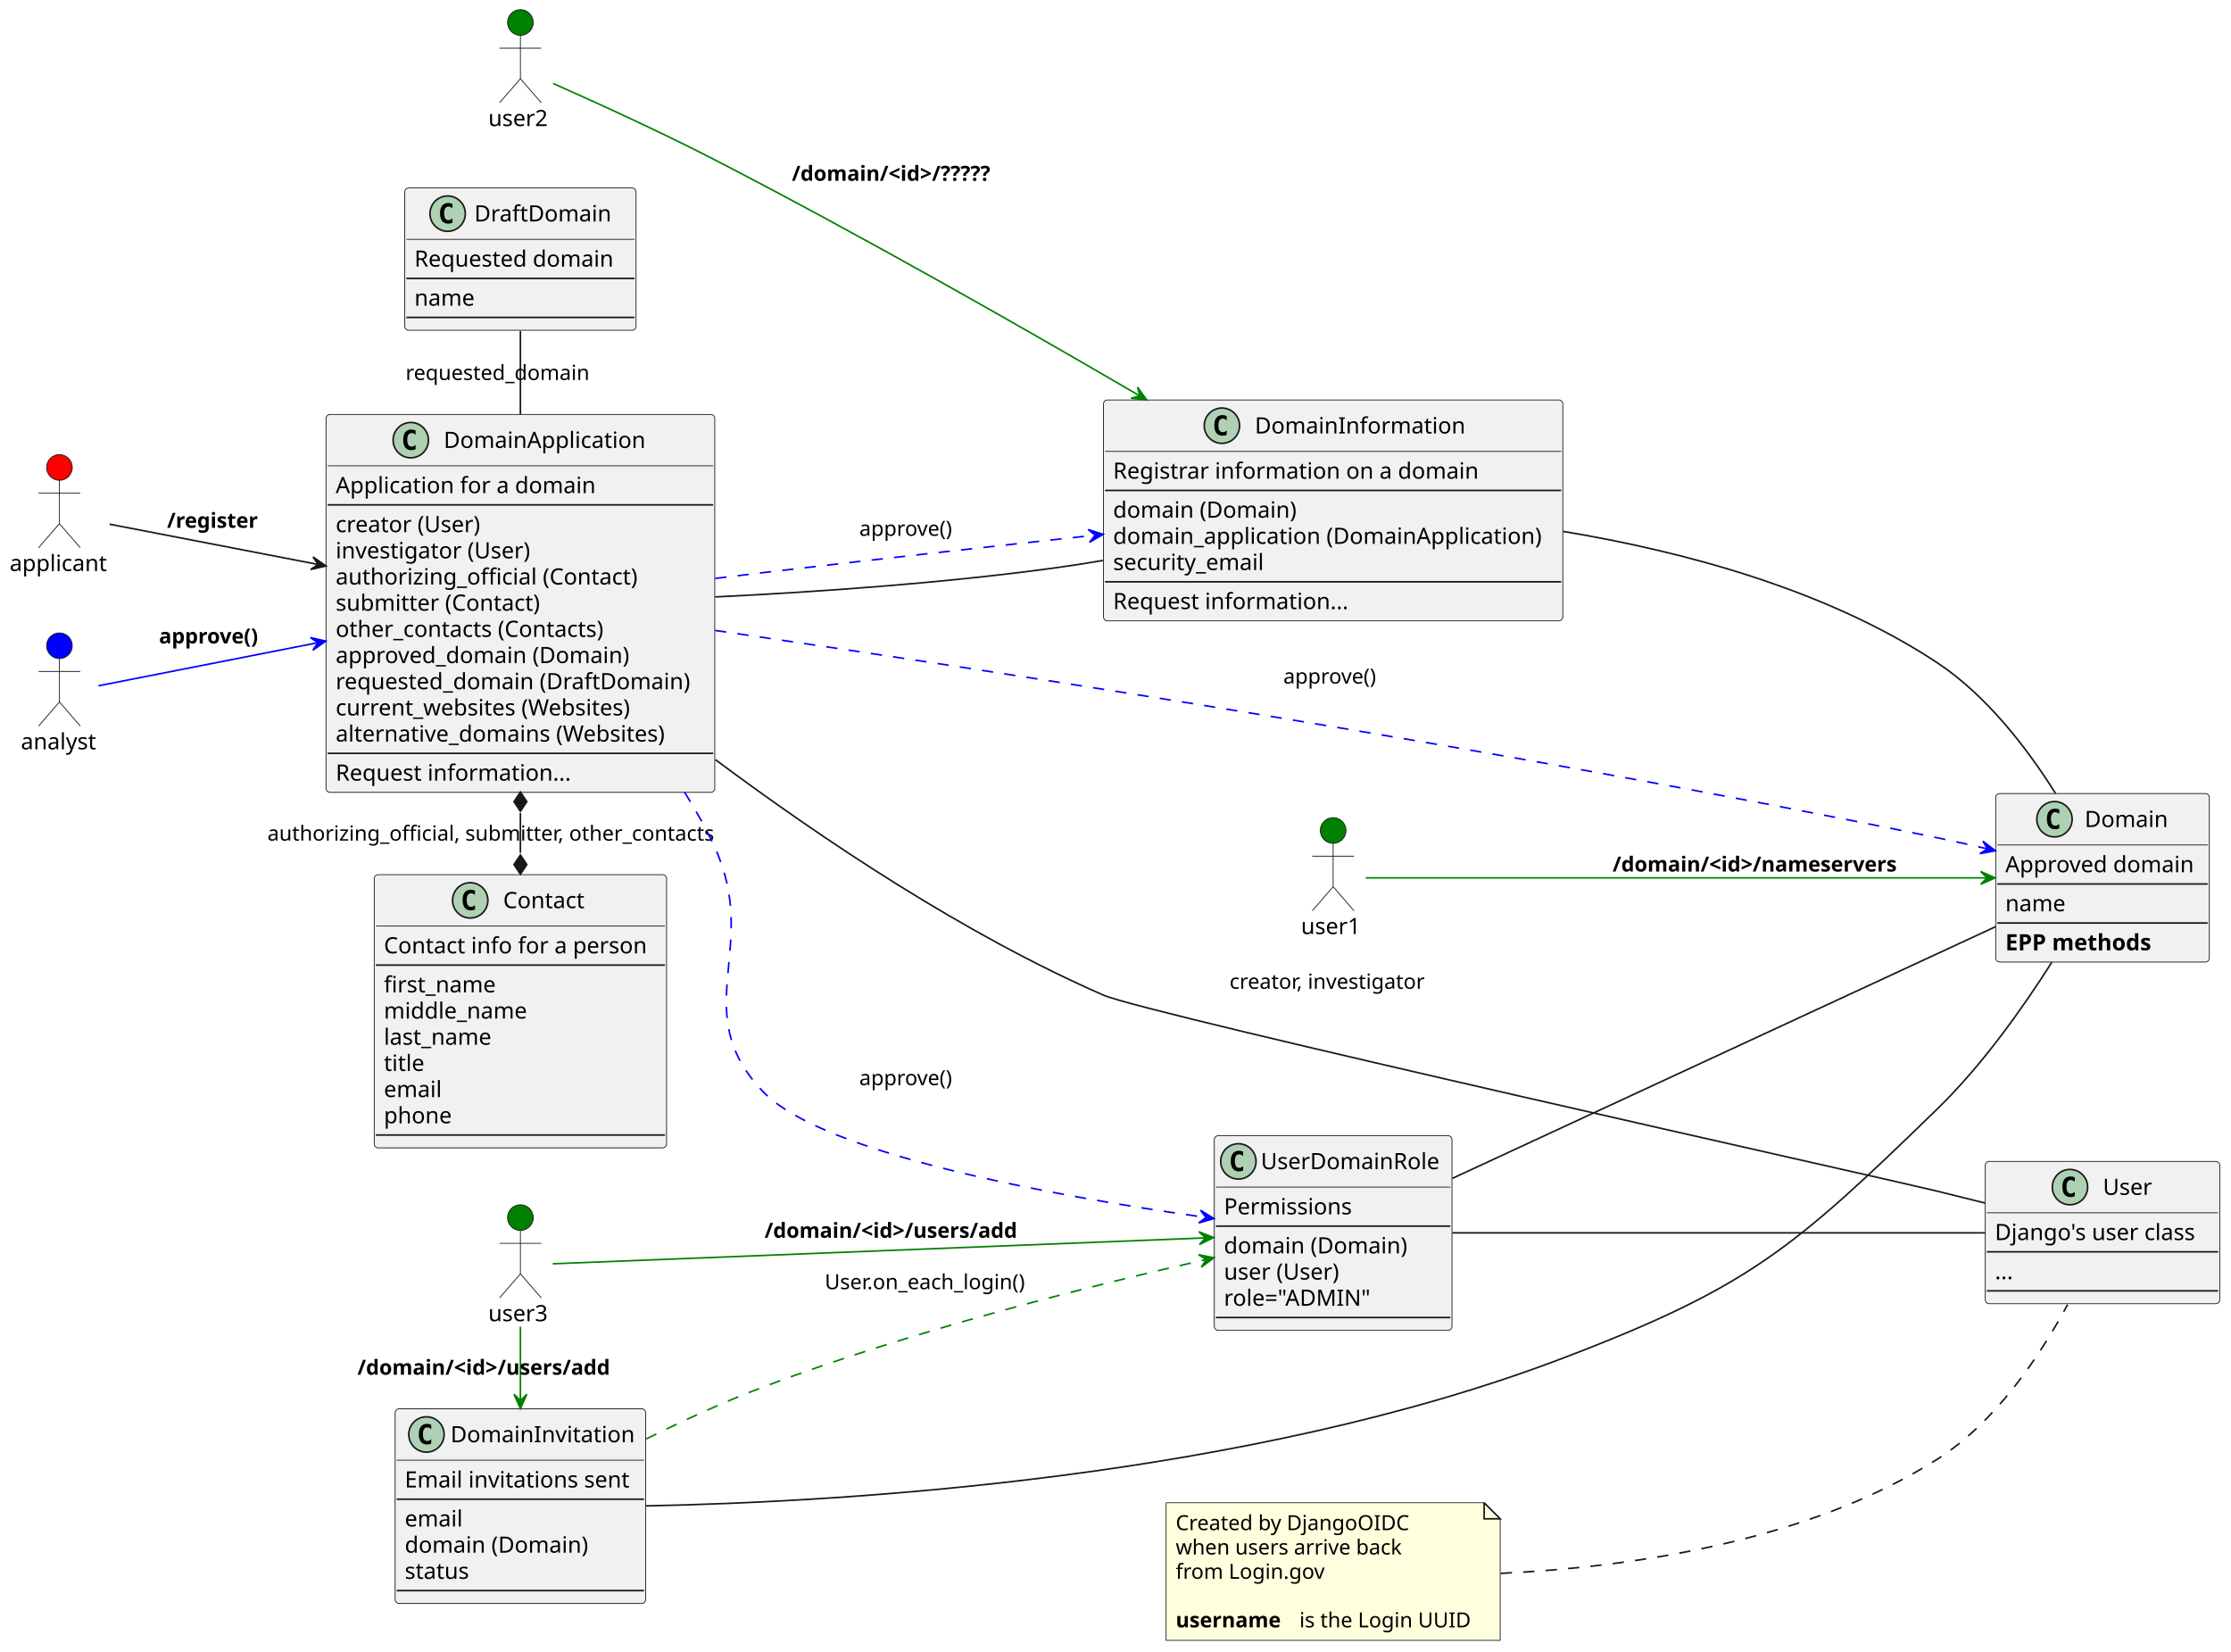
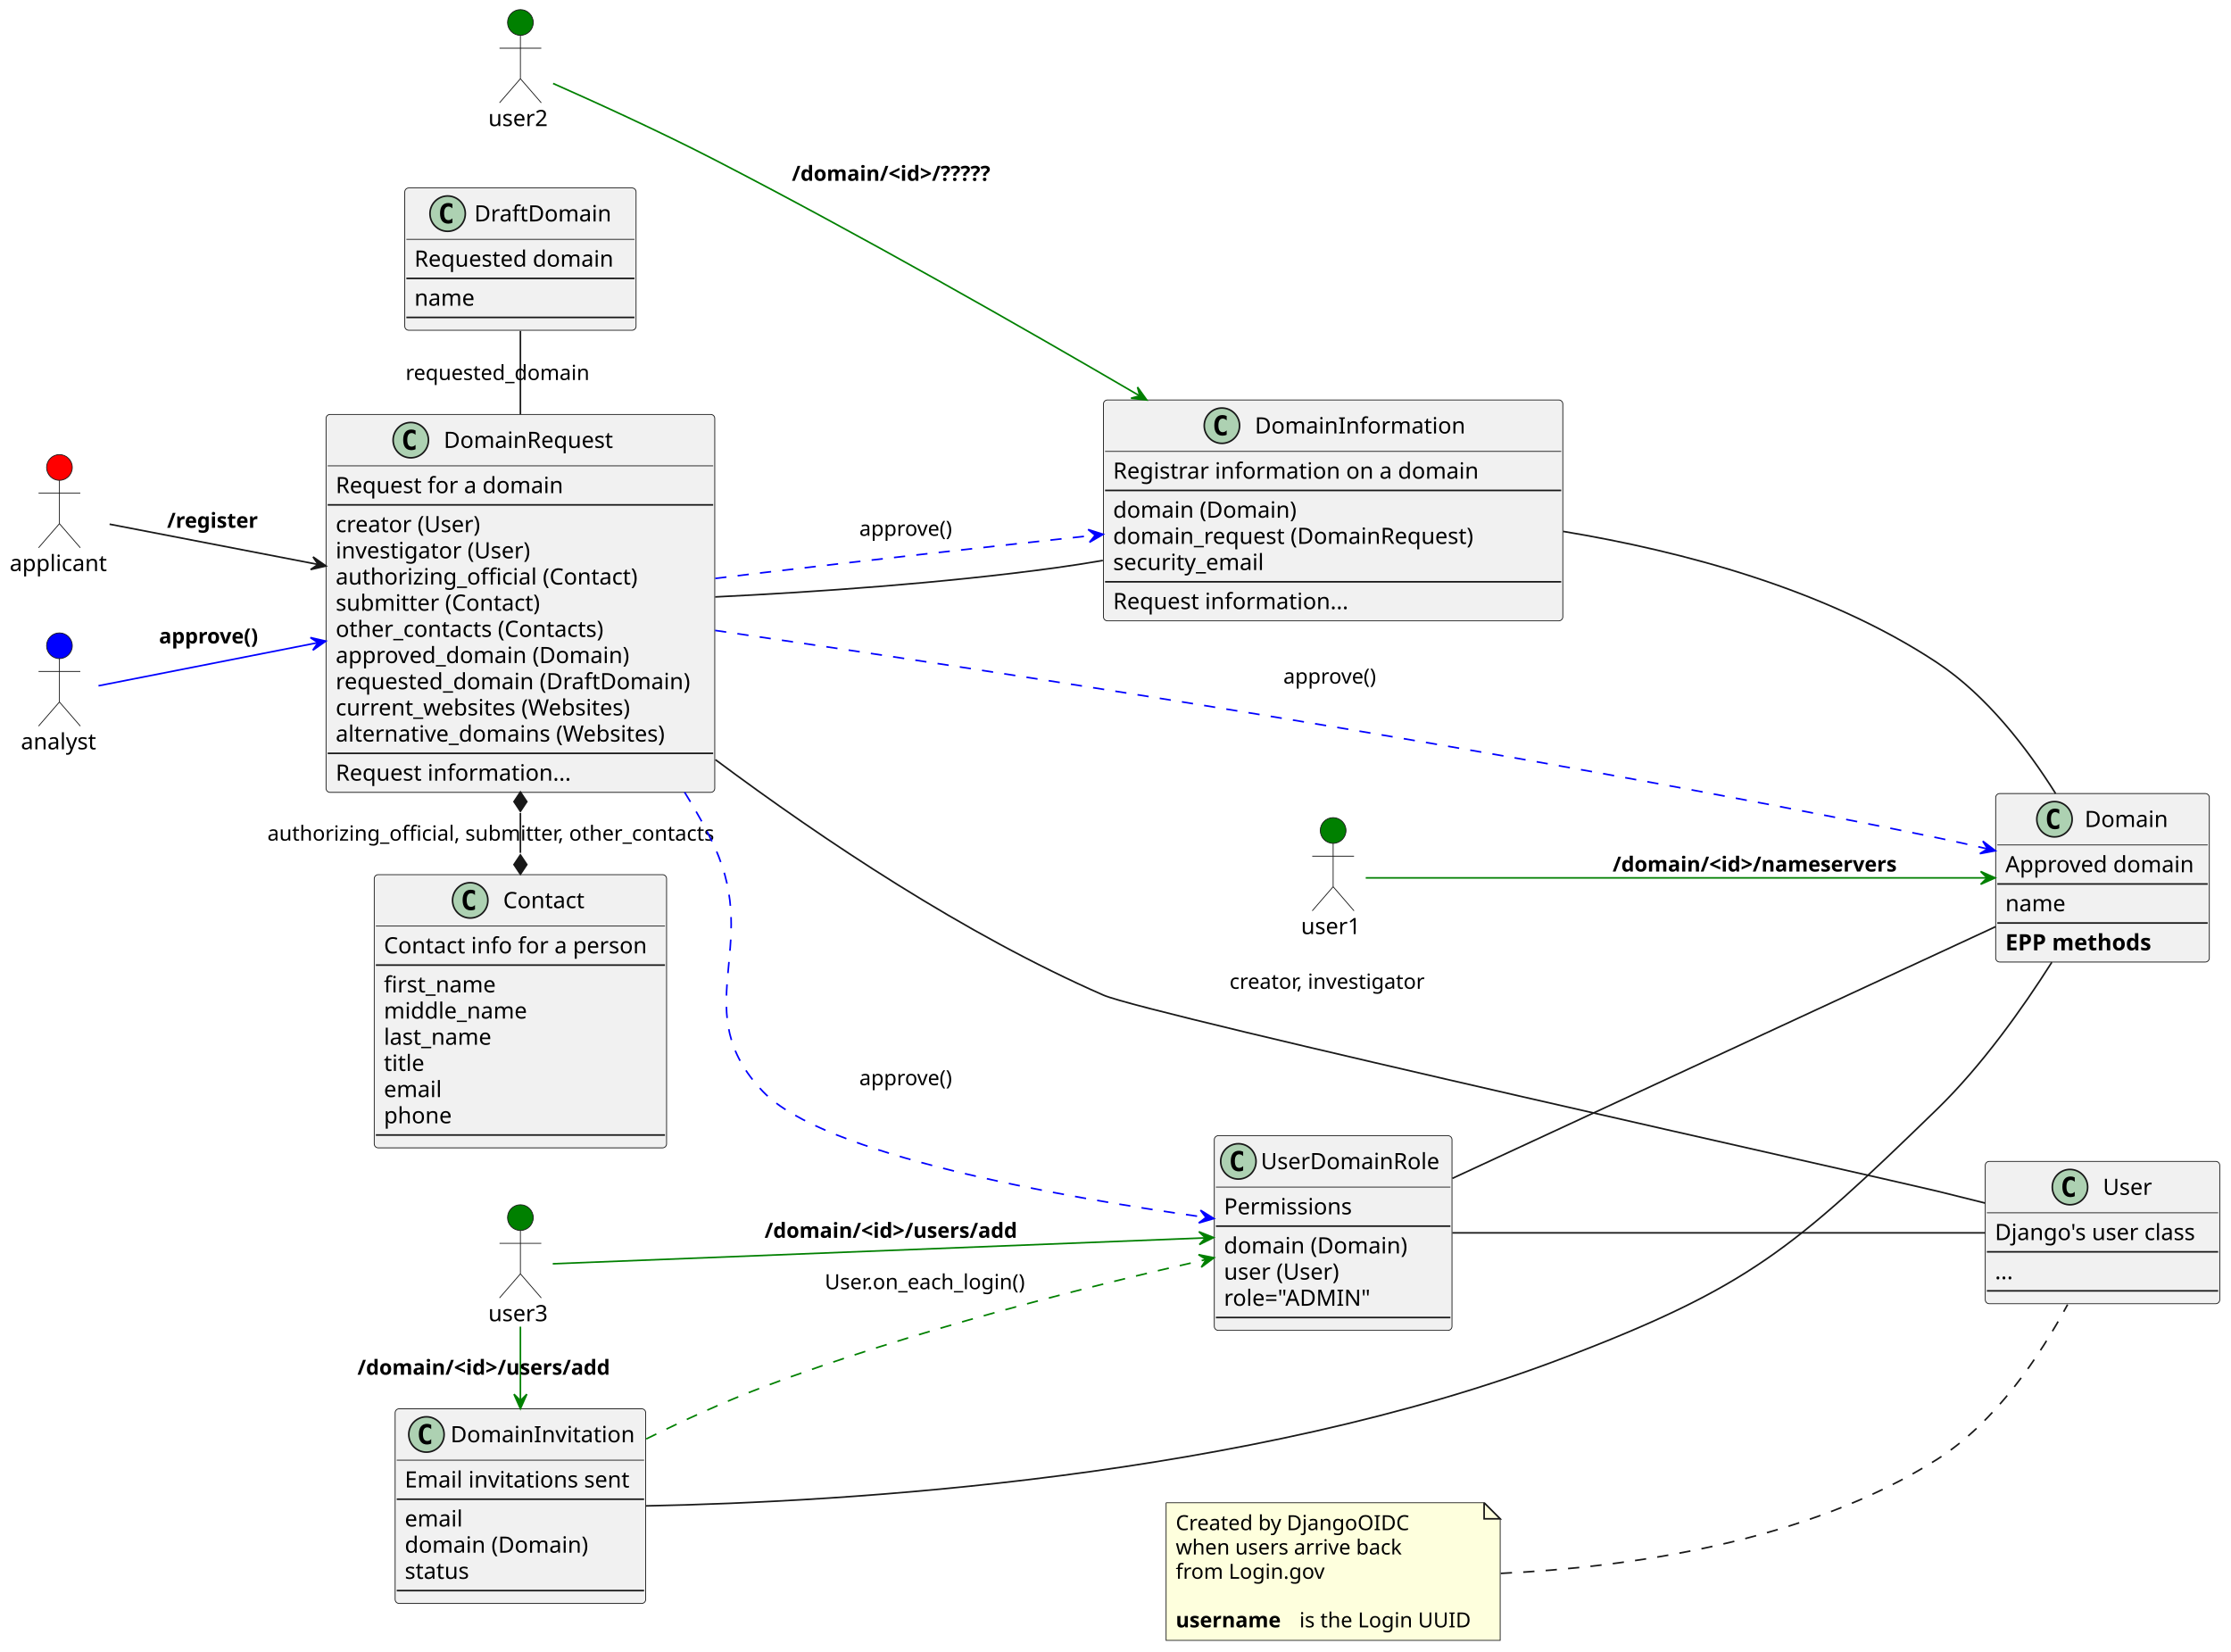
<svg xmlns="http://www.w3.org/2000/svg" contentStyleType="text/css" height="1028px" preserveAspectRatio="none" style="width:1389px;height:1028px;background:#FFFFFF;" version="1.1" viewBox="0 0 1389 1028" width="1389px" zoomAndPan="magnify">
  <defs />
  <g>
-     <g id="elem_DomainApplication">
-       <rect codeLine="38" fill="#F1F1F1" height="235.266" id="DomainApplication" rx="2.5" ry="2.5" style="stroke:#181818;stroke-width:0.5;" width="242" x="203" y="258" />
+     <g id="elem_DomainRequest">
+       <rect codeLine="38" fill="#F1F1F1" height="235.266" id="DomainRequest" rx="2.5" ry="2.5" style="stroke:#181818;stroke-width:0.5;" width="242" x="203" y="258" />
      <ellipse cx="255.75" cy="274" fill="#ADD1B2" rx="11" ry="11" style="stroke:#181818;stroke-width:1.0;" />
      <path d="M258.719,279.641 Q258.141,279.938 257.5,280.078 Q256.859,280.234 256.156,280.234 Q253.656,280.234 252.328,278.594 Q251.016,276.938 251.016,273.812 Q251.016,270.688 252.328,269.031 Q253.656,267.375 256.156,267.375 Q256.859,267.375 257.5,267.531 Q258.156,267.688 258.719,267.984 L258.719,270.703 Q258.094,270.125 257.5,269.859 Q256.906,269.578 256.281,269.578 Q254.938,269.578 254.25,270.656 Q253.562,271.719 253.562,273.812 Q253.562,275.906 254.25,276.984 Q254.938,278.047 256.281,278.047 Q256.906,278.047 257.5,277.781 Q258.094,277.5 258.719,276.922 L258.719,279.641 Z " fill="#000000" />
-       <text fill="#000000" font-family="sans-serif" font-size="14" lengthAdjust="spacing" textLength="128" x="276.25" y="278.847">DomainApplication</text>
+       <text fill="#000000" font-family="sans-serif" font-size="14" lengthAdjust="spacing" textLength="128" x="276.25" y="278.847">DomainRequest</text>
      <line style="stroke:#181818;stroke-width:0.5;" x1="204" x2="444" y1="290" y2="290" />
-       <text fill="#000000" font-family="sans-serif" font-size="14" lengthAdjust="spacing" textLength="164" x="209" y="306.995">Application for a domain</text>
+       <text fill="#000000" font-family="sans-serif" font-size="14" lengthAdjust="spacing" textLength="164" x="209" y="306.995">Request for a domain</text>
      <line style="stroke:#181818;stroke-width:1.0;" x1="204" x2="444" y1="314.297" y2="314.297" />
      <text fill="#000000" font-family="sans-serif" font-size="14" lengthAdjust="spacing" textLength="95" x="209" y="331.292">creator (User)</text>
      <text fill="#000000" font-family="sans-serif" font-size="14" lengthAdjust="spacing" textLength="126" x="209" y="347.589">investigator (User)</text>
      <text fill="#000000" font-family="sans-serif" font-size="14" lengthAdjust="spacing" textLength="194" x="209" y="363.886">authorizing_official (Contact)</text>
      <text fill="#000000" font-family="sans-serif" font-size="14" lengthAdjust="spacing" textLength="134" x="209" y="380.183">submitter (Contact)</text>
      <text fill="#000000" font-family="sans-serif" font-size="14" lengthAdjust="spacing" textLength="180" x="209" y="396.479">other_contacts (Contacts)</text>
      <text fill="#000000" font-family="sans-serif" font-size="14" lengthAdjust="spacing" textLength="190" x="209" y="412.776">approved_domain (Domain)</text>
      <text fill="#000000" font-family="sans-serif" font-size="14" lengthAdjust="spacing" textLength="230" x="209" y="429.073">requested_domain (DraftDomain)</text>
      <text fill="#000000" font-family="sans-serif" font-size="14" lengthAdjust="spacing" textLength="197" x="209" y="445.37">current_websites (Websites)</text>
      <text fill="#000000" font-family="sans-serif" font-size="14" lengthAdjust="spacing" textLength="215" x="209" y="461.667">alternative_domains (Websites)</text>
      <line style="stroke:#181818;stroke-width:1.0;" x1="204" x2="444" y1="468.969" y2="468.969" />
      <text fill="#000000" font-family="sans-serif" font-size="14" lengthAdjust="spacing" textLength="152" x="209" y="485.964">Request information...</text>
    </g>
    <g id="elem_User">
      <rect codeLine="54" fill="#F1F1F1" height="88.594" id="User" rx="2.5" ry="2.5" style="stroke:#181818;stroke-width:0.5;" width="146" x="1236" y="723" />
      <ellipse cx="1288.75" cy="739" fill="#ADD1B2" rx="11" ry="11" style="stroke:#181818;stroke-width:1.0;" />
      <path d="M1291.719,744.641 Q1291.141,744.938 1290.5,745.078 Q1289.859,745.234 1289.156,745.234 Q1286.656,745.234 1285.328,743.594 Q1284.016,741.938 1284.016,738.812 Q1284.016,735.688 1285.328,734.031 Q1286.656,732.375 1289.156,732.375 Q1289.859,732.375 1290.5,732.531 Q1291.156,732.688 1291.719,732.984 L1291.719,735.703 Q1291.094,735.125 1290.5,734.859 Q1289.906,734.578 1289.281,734.578 Q1287.938,734.578 1287.25,735.656 Q1286.562,736.719 1286.562,738.812 Q1286.562,740.906 1287.25,741.984 Q1287.938,743.047 1289.281,743.047 Q1289.906,743.047 1290.5,742.781 Q1291.094,742.5 1291.719,741.922 L1291.719,744.641 Z " fill="#000000" />
      <text fill="#000000" font-family="sans-serif" font-size="14" lengthAdjust="spacing" textLength="32" x="1309.25" y="743.847">User</text>
      <line style="stroke:#181818;stroke-width:0.5;" x1="1237" x2="1381" y1="755" y2="755" />
      <text fill="#000000" font-family="sans-serif" font-size="14" lengthAdjust="spacing" textLength="134" x="1242" y="771.995">Django's user class</text>
      <line style="stroke:#181818;stroke-width:1.0;" x1="1237" x2="1381" y1="779.297" y2="779.297" />
      <text fill="#000000" font-family="sans-serif" font-size="14" lengthAdjust="spacing" textLength="12" x="1242" y="796.292">...</text>
      <line style="stroke:#181818;stroke-width:1.0;" x1="1237" x2="1381" y1="803.594" y2="803.594" />
    </g>
    <g id="elem_GMN4">
      <path d="M726,935.5 L726,1021.164 L934,1021.164 L934,945.5 L924,935.5 L726,935.5 " fill="#FEFFDD" style="stroke:#181818;stroke-width:0.5;" />
      <path d="M924,935.5 L924,945.5 L934,945.5 L924,935.5 " fill="#FEFFDD" style="stroke:#181818;stroke-width:1.0;" />
      <text fill="#000000" font-family="sans-serif" font-size="13" lengthAdjust="spacing" textLength="151" x="732" y="952.567">Created by DjangoOIDC</text>
      <text fill="#000000" font-family="sans-serif" font-size="13" lengthAdjust="spacing" textLength="146" x="732" y="967.7">when users arrive back</text>
      <text fill="#000000" font-family="sans-serif" font-size="13" lengthAdjust="spacing" textLength="95" x="732" y="982.832">from Login.gov</text>
      <text fill="#000000" font-family="sans-serif" font-size="13" lengthAdjust="spacing" textLength="4" x="732" y="997.965"> </text>
      <text fill="#000000" font-family="sans-serif" font-size="13" font-weight="bold" lengthAdjust="spacing" textLength="73" x="732" y="1013.098">username</text>
      <text fill="#000000" font-family="sans-serif" font-size="13" lengthAdjust="spacing" textLength="110" x="809" y="1013.098">is the Login UUID</text>
    </g>
    <g id="elem_Contact">
      <rect codeLine="70" fill="#F1F1F1" height="170.078" id="Contact" rx="2.5" ry="2.5" style="stroke:#181818;stroke-width:0.5;" width="182" x="233" y="544.5" />
      <ellipse cx="292.75" cy="560.5" fill="#ADD1B2" rx="11" ry="11" style="stroke:#181818;stroke-width:1.0;" />
      <path d="M295.719,566.141 Q295.141,566.438 294.5,566.578 Q293.859,566.734 293.156,566.734 Q290.656,566.734 289.328,565.094 Q288.016,563.438 288.016,560.312 Q288.016,557.188 289.328,555.531 Q290.656,553.875 293.156,553.875 Q293.859,553.875 294.5,554.031 Q295.156,554.188 295.719,554.484 L295.719,557.203 Q295.094,556.625 294.5,556.359 Q293.906,556.078 293.281,556.078 Q291.938,556.078 291.25,557.156 Q290.562,558.219 290.562,560.312 Q290.562,562.406 291.25,563.484 Q291.938,564.547 293.281,564.547 Q293.906,564.547 294.5,564.281 Q295.094,564 295.719,563.422 L295.719,566.141 Z " fill="#000000" />
      <text fill="#000000" font-family="sans-serif" font-size="14" lengthAdjust="spacing" textLength="54" x="313.25" y="565.347">Contact</text>
      <line style="stroke:#181818;stroke-width:0.5;" x1="234" x2="414" y1="576.5" y2="576.5" />
      <text fill="#000000" font-family="sans-serif" font-size="14" lengthAdjust="spacing" textLength="170" x="239" y="593.495">Contact info for a person</text>
      <line style="stroke:#181818;stroke-width:1.0;" x1="234" x2="414" y1="600.797" y2="600.797" />
      <text fill="#000000" font-family="sans-serif" font-size="14" lengthAdjust="spacing" textLength="71" x="239" y="617.792">first_name</text>
      <text fill="#000000" font-family="sans-serif" font-size="14" lengthAdjust="spacing" textLength="92" x="239" y="634.089">middle_name</text>
      <text fill="#000000" font-family="sans-serif" font-size="14" lengthAdjust="spacing" textLength="70" x="239" y="650.386">last_name</text>
      <text fill="#000000" font-family="sans-serif" font-size="14" lengthAdjust="spacing" textLength="25" x="239" y="666.683">title</text>
      <text fill="#000000" font-family="sans-serif" font-size="14" lengthAdjust="spacing" textLength="36" x="239" y="682.98">email</text>
      <text fill="#000000" font-family="sans-serif" font-size="14" lengthAdjust="spacing" textLength="45" x="239" y="699.276">phone</text>
      <line style="stroke:#181818;stroke-width:1.0;" x1="234" x2="414" y1="706.578" y2="706.578" />
    </g>
    <g id="elem_DraftDomain">
      <rect codeLine="84" fill="#F1F1F1" height="88.594" id="DraftDomain" rx="2.5" ry="2.5" style="stroke:#181818;stroke-width:0.5;" width="144" x="252" y="117" />
      <ellipse cx="278.7" cy="133" fill="#ADD1B2" rx="11" ry="11" style="stroke:#181818;stroke-width:1.0;" />
      <path d="M281.669,138.641 Q281.091,138.938 280.45,139.078 Q279.809,139.234 279.106,139.234 Q276.606,139.234 275.278,137.594 Q273.966,135.938 273.966,132.812 Q273.966,129.688 275.278,128.031 Q276.606,126.375 279.106,126.375 Q279.809,126.375 280.45,126.531 Q281.106,126.688 281.669,126.984 L281.669,129.703 Q281.044,129.125 280.45,128.859 Q279.856,128.578 279.231,128.578 Q277.887,128.578 277.2,129.656 Q276.512,130.719 276.512,132.812 Q276.512,134.906 277.2,135.984 Q277.887,137.047 279.231,137.047 Q279.856,137.047 280.45,136.781 Q281.044,136.5 281.669,135.922 L281.669,138.641 Z " fill="#000000" />
      <text fill="#000000" font-family="sans-serif" font-size="14" lengthAdjust="spacing" textLength="86" x="295.3" y="137.847">DraftDomain</text>
      <line style="stroke:#181818;stroke-width:0.5;" x1="253" x2="395" y1="149" y2="149" />
      <text fill="#000000" font-family="sans-serif" font-size="14" lengthAdjust="spacing" textLength="132" x="258" y="165.995">Requested domain</text>
      <line style="stroke:#181818;stroke-width:1.0;" x1="253" x2="395" y1="173.297" y2="173.297" />
      <text fill="#000000" font-family="sans-serif" font-size="14" lengthAdjust="spacing" textLength="39" x="258" y="190.292">name</text>
      <line style="stroke:#181818;stroke-width:1.0;" x1="253" x2="395" y1="197.594" y2="197.594" />
    </g>
    <g id="elem_Domain">
      <rect codeLine="93" fill="#F1F1F1" height="104.891" id="Domain" rx="2.5" ry="2.5" style="stroke:#181818;stroke-width:0.5;" width="133" x="1242.5" y="494" />
      <ellipse cx="1279.1" cy="510" fill="#ADD1B2" rx="11" ry="11" style="stroke:#181818;stroke-width:1.0;" />
      <path d="M1282.069,515.641 Q1281.491,515.938 1280.85,516.078 Q1280.209,516.234 1279.506,516.234 Q1277.006,516.234 1275.678,514.594 Q1274.366,512.938 1274.366,509.812 Q1274.366,506.688 1275.678,505.031 Q1277.006,503.375 1279.506,503.375 Q1280.209,503.375 1280.85,503.531 Q1281.506,503.688 1282.069,503.984 L1282.069,506.703 Q1281.444,506.125 1280.85,505.859 Q1280.256,505.578 1279.631,505.578 Q1278.287,505.578 1277.6,506.656 Q1276.912,507.719 1276.912,509.812 Q1276.912,511.906 1277.6,512.984 Q1278.287,514.047 1279.631,514.047 Q1280.256,514.047 1280.85,513.781 Q1281.444,513.5 1282.069,512.922 L1282.069,515.641 Z " fill="#000000" />
      <text fill="#000000" font-family="sans-serif" font-size="14" lengthAdjust="spacing" textLength="53" x="1297.9" y="514.847">Domain</text>
      <line style="stroke:#181818;stroke-width:0.5;" x1="1243.5" x2="1374.5" y1="526" y2="526" />
      <text fill="#000000" font-family="sans-serif" font-size="14" lengthAdjust="spacing" textLength="121" x="1248.5" y="542.995">Approved domain</text>
      <line style="stroke:#181818;stroke-width:1.0;" x1="1243.5" x2="1374.5" y1="550.297" y2="550.297" />
      <text fill="#000000" font-family="sans-serif" font-size="14" lengthAdjust="spacing" textLength="39" x="1248.5" y="567.292">name</text>
      <line style="stroke:#181818;stroke-width:1.0;" x1="1243.5" x2="1374.5" y1="574.594" y2="574.594" />
      <text fill="#000000" font-family="sans-serif" font-size="14" font-weight="bold" lengthAdjust="spacing" textLength="103" x="1248.5" y="591.589">EPP methods</text>
    </g>
    <g id="elem_DomainInformation">
      <rect codeLine="103" fill="#F1F1F1" height="137.484" id="DomainInformation" rx="2.5" ry="2.5" style="stroke:#181818;stroke-width:0.5;" width="286" x="687" y="249" />
      <ellipse cx="760.75" cy="265" fill="#ADD1B2" rx="11" ry="11" style="stroke:#181818;stroke-width:1.0;" />
      <path d="M763.719,270.641 Q763.141,270.938 762.5,271.078 Q761.859,271.234 761.156,271.234 Q758.656,271.234 757.328,269.594 Q756.016,267.938 756.016,264.812 Q756.016,261.688 757.328,260.031 Q758.656,258.375 761.156,258.375 Q761.859,258.375 762.5,258.531 Q763.156,258.688 763.719,258.984 L763.719,261.703 Q763.094,261.125 762.5,260.859 Q761.906,260.578 761.281,260.578 Q759.938,260.578 759.25,261.656 Q758.562,262.719 758.562,264.812 Q758.562,266.906 759.25,267.984 Q759.938,269.047 761.281,269.047 Q761.906,269.047 762.5,268.781 Q763.094,268.5 763.719,267.922 L763.719,270.641 Z " fill="#000000" />
      <text fill="#000000" font-family="sans-serif" font-size="14" lengthAdjust="spacing" textLength="130" x="781.25" y="269.847">DomainInformation</text>
      <line style="stroke:#181818;stroke-width:0.5;" x1="688" x2="972" y1="281" y2="281" />
      <text fill="#000000" font-family="sans-serif" font-size="14" lengthAdjust="spacing" textLength="232" x="693" y="297.995">Registrar information on a domain</text>
      <line style="stroke:#181818;stroke-width:1.0;" x1="688" x2="972" y1="305.297" y2="305.297" />
      <text fill="#000000" font-family="sans-serif" font-size="14" lengthAdjust="spacing" textLength="118" x="693" y="322.292">domain (Domain)</text>
-       <text fill="#000000" font-family="sans-serif" font-size="14" lengthAdjust="spacing" textLength="274" x="693" y="338.589">domain_application (DomainApplication)</text>
+       <text fill="#000000" font-family="sans-serif" font-size="14" lengthAdjust="spacing" textLength="274" x="693" y="338.589">domain_request (DomainRequest)</text>
      <text fill="#000000" font-family="sans-serif" font-size="14" lengthAdjust="spacing" textLength="97" x="693" y="354.886">security_email</text>
      <line style="stroke:#181818;stroke-width:1.0;" x1="688" x2="972" y1="362.188" y2="362.188" />
      <text fill="#000000" font-family="sans-serif" font-size="14" lengthAdjust="spacing" textLength="152" x="693" y="379.183">Request information...</text>
    </g>
    <g id="elem_UserDomainRole">
      <rect codeLine="117" fill="#F1F1F1" height="121.188" id="UserDomainRole" rx="2.5" ry="2.5" style="stroke:#181818;stroke-width:0.5;" width="148" x="756" y="707" />
      <ellipse cx="771" cy="723" fill="#ADD1B2" rx="11" ry="11" style="stroke:#181818;stroke-width:1.0;" />
      <path d="M773.969,728.641 Q773.391,728.938 772.75,729.078 Q772.109,729.234 771.406,729.234 Q768.906,729.234 767.578,727.594 Q766.266,725.938 766.266,722.812 Q766.266,719.688 767.578,718.031 Q768.906,716.375 771.406,716.375 Q772.109,716.375 772.75,716.531 Q773.406,716.688 773.969,716.984 L773.969,719.703 Q773.344,719.125 772.75,718.859 Q772.156,718.578 771.531,718.578 Q770.188,718.578 769.5,719.656 Q768.812,720.719 768.812,722.812 Q768.812,724.906 769.5,725.984 Q770.188,727.047 771.531,727.047 Q772.156,727.047 772.75,726.781 Q773.344,726.5 773.969,725.922 L773.969,728.641 Z " fill="#000000" />
      <text fill="#000000" font-family="sans-serif" font-size="14" lengthAdjust="spacing" textLength="116" x="785" y="727.847">UserDomainRole</text>
      <line style="stroke:#181818;stroke-width:0.5;" x1="757" x2="903" y1="739" y2="739" />
      <text fill="#000000" font-family="sans-serif" font-size="14" lengthAdjust="spacing" textLength="84" x="762" y="755.995">Permissions</text>
      <line style="stroke:#181818;stroke-width:1.0;" x1="757" x2="903" y1="763.297" y2="763.297" />
      <text fill="#000000" font-family="sans-serif" font-size="14" lengthAdjust="spacing" textLength="118" x="762" y="780.292">domain (Domain)</text>
      <text fill="#000000" font-family="sans-serif" font-size="14" lengthAdjust="spacing" textLength="77" x="762" y="796.589">user (User)</text>
      <text fill="#000000" font-family="sans-serif" font-size="14" lengthAdjust="spacing" textLength="93" x="762" y="812.886">role="ADMIN"</text>
      <line style="stroke:#181818;stroke-width:1.0;" x1="757" x2="903" y1="820.188" y2="820.188" />
    </g>
    <g id="elem_DomainInvitation">
      <rect codeLine="129" fill="#F1F1F1" height="121.188" id="DomainInvitation" rx="2.5" ry="2.5" style="stroke:#181818;stroke-width:0.5;" width="156" x="246" y="877" />
      <ellipse cx="265.5" cy="893" fill="#ADD1B2" rx="11" ry="11" style="stroke:#181818;stroke-width:1.0;" />
      <path d="M268.469,898.641 Q267.891,898.938 267.25,899.078 Q266.609,899.234 265.906,899.234 Q263.406,899.234 262.078,897.594 Q260.766,895.938 260.766,892.812 Q260.766,889.688 262.078,888.031 Q263.406,886.375 265.906,886.375 Q266.609,886.375 267.25,886.531 Q267.906,886.688 268.469,886.984 L268.469,889.703 Q267.844,889.125 267.25,888.859 Q266.656,888.578 266.031,888.578 Q264.688,888.578 264,889.656 Q263.312,890.719 263.312,892.812 Q263.312,894.906 264,895.984 Q264.688,897.047 266.031,897.047 Q266.656,897.047 267.25,896.781 Q267.844,896.5 268.469,895.922 L268.469,898.641 Z " fill="#000000" />
      <text fill="#000000" font-family="sans-serif" font-size="14" lengthAdjust="spacing" textLength="114" x="280.5" y="897.847">DomainInvitation</text>
      <line style="stroke:#181818;stroke-width:0.5;" x1="247" x2="401" y1="909" y2="909" />
      <text fill="#000000" font-family="sans-serif" font-size="14" lengthAdjust="spacing" textLength="144" x="252" y="925.995">Email invitations sent</text>
      <line style="stroke:#181818;stroke-width:1.0;" x1="247" x2="401" y1="933.297" y2="933.297" />
      <text fill="#000000" font-family="sans-serif" font-size="14" lengthAdjust="spacing" textLength="36" x="252" y="950.292">email</text>
      <text fill="#000000" font-family="sans-serif" font-size="14" lengthAdjust="spacing" textLength="118" x="252" y="966.589">domain (Domain)</text>
      <text fill="#000000" font-family="sans-serif" font-size="14" lengthAdjust="spacing" textLength="43" x="252" y="982.886">status</text>
      <line style="stroke:#181818;stroke-width:1.0;" x1="247" x2="401" y1="990.188" y2="990.188" />
    </g>
    <g id="elem_applicant">
      <ellipse cx="37" cy="291" fill="#FF0000" rx="8" ry="8" style="stroke:#181818;stroke-width:0.5;" />
      <path d="M37,299 L37,326 M24,307 L50,307 M37,326 L24,341 M37,326 L50,341 " fill="none" style="stroke:#181818;stroke-width:0.5;" />
      <text fill="#000000" font-family="sans-serif" font-size="14" lengthAdjust="spacing" textLength="62" x="6" y="355.495">applicant</text>
    </g>
    <g id="elem_analyst">
      <ellipse cx="37" cy="402" fill="#0000FF" rx="8" ry="8" style="stroke:#181818;stroke-width:0.5;" />
      <path d="M37,410 L37,437 M24,418 L50,418 M37,437 L24,452 M37,437 L50,452 " fill="none" style="stroke:#181818;stroke-width:0.5;" />
      <text fill="#000000" font-family="sans-serif" font-size="14" lengthAdjust="spacing" textLength="48" x="13" y="466.495">analyst</text>
    </g>
    <g id="elem_user1">
      <ellipse cx="830" cy="517" fill="#008000" rx="8" ry="8" style="stroke:#181818;stroke-width:0.5;" />
      <path d="M830,525 L830,552 M817,533 L843,533 M830,552 L817,567 M830,552 L843,567 " fill="none" style="stroke:#181818;stroke-width:0.5;" />
      <text fill="#000000" font-family="sans-serif" font-size="14" lengthAdjust="spacing" textLength="40" x="810" y="581.495">user1</text>
    </g>
    <g id="elem_user2">
      <ellipse cx="324" cy="14" fill="#008000" rx="8" ry="8" style="stroke:#181818;stroke-width:0.5;" />
      <path d="M324,22 L324,49 M311,30 L337,30 M324,49 L311,64 M324,49 L337,64 " fill="none" style="stroke:#181818;stroke-width:0.5;" />
      <text fill="#000000" font-family="sans-serif" font-size="14" lengthAdjust="spacing" textLength="40" x="304" y="78.495">user2</text>
    </g>
    <g id="elem_user3">
      <ellipse cx="324" cy="758" fill="#008000" rx="8" ry="8" style="stroke:#181818;stroke-width:0.5;" />
      <path d="M324,766 L324,793 M311,774 L337,774 M324,793 L311,808 M324,793 L337,808 " fill="none" style="stroke:#181818;stroke-width:0.5;" />
      <text fill="#000000" font-family="sans-serif" font-size="14" lengthAdjust="spacing" textLength="40" x="304" y="822.495">user3</text>
    </g>
    <g id="link_GMN4_User">
      <path d="M934.37,979.47 C1014.2,975.67 1124.45,960.15 1206,908.5 C1242.5,885.38 1270.05,844.1 1287.26,812.15 " fill="none" id="GMN4-User" style="stroke:#181818;stroke-width:1.0;stroke-dasharray:7.0,7.0;" />
    </g>
-     <g id="link_User_DomainApplication">
-       <path codeLine="68" d="M1235.88,748.94 C1225.85,746.41 1215.67,743.87 1206,741.5 C1177.23,734.45 714.14,631.36 687,619.5 C600.71,581.79 512.91,523.21 445.39,472.9 " fill="none" id="User-DomainApplication" style="stroke:#181818;stroke-width:1.0;" />
+     <g id="link_User_DomainRequest">
+       <path codeLine="68" d="M1235.88,748.94 C1225.85,746.41 1215.67,743.87 1206,741.5 C1177.23,734.45 714.14,631.36 687,619.5 C600.71,581.79 512.91,523.21 445.39,472.9 " fill="none" id="User-DomainRequest" style="stroke:#181818;stroke-width:1.0;" />
      <text fill="#000000" font-family="sans-serif" font-size="13" lengthAdjust="spacing" textLength="129" x="765.5" y="615.567">creator, investigator</text>
    </g>
-     <g id="link_DomainApplication_Contact">
-       <path codeLine="82" d="M324,506.15 C324,514.48 324,522.78 324,530.92 " fill="none" id="DomainApplication-Contact" style="stroke:#181818;stroke-width:1.0;" />
+     <g id="link_DomainRequest_Contact">
+       <path codeLine="82" d="M324,506.15 C324,514.48 324,522.78 324,530.92 " fill="none" id="DomainRequest-Contact" style="stroke:#181818;stroke-width:1.0;" />
      <polygon fill="#181818" points="324,493.06,320,499.06,324,505.06,328,499.06,324,493.06" style="stroke:#181818;stroke-width:1.0;" />
      <polygon fill="#181818" points="324,544.22,328,538.22,324,532.22,320,538.22,324,544.22" style="stroke:#181818;stroke-width:1.0;" />
      <text fill="#000000" font-family="sans-serif" font-size="13" lengthAdjust="spacing" textLength="292" x="166.5" y="523.317">authorizing_official, submitter, other_contacts</text>
    </g>
-     <g id="link_DraftDomain_DomainApplication">
-       <path codeLine="91" d="M324,206 C324,221.38 324,239.4 324,257.86 " fill="none" id="DraftDomain-DomainApplication" style="stroke:#181818;stroke-width:1.0;" />
+     <g id="link_DraftDomain_DomainRequest">
+       <path codeLine="91" d="M324,206 C324,221.38 324,239.4 324,257.86 " fill="none" id="DraftDomain-DomainRequest" style="stroke:#181818;stroke-width:1.0;" />
      <text fill="#000000" font-family="sans-serif" font-size="13" lengthAdjust="spacing" textLength="120" x="252.5" y="236.567">requested_domain</text>
    </g>
-     <g id="link_DomainApplication_Domain">
-       <path codeLine="101" d="M445.23,392.46 C615.33,417.13 935.66,466.05 1206,521.5 C1216.13,523.58 1226.78,525.96 1237.22,528.41 " fill="none" id="DomainApplication-to-Domain" style="stroke:#0000FF;stroke-width:1.0;stroke-dasharray:7.0,7.0;" />
+     <g id="link_DomainRequest_Domain">
+       <path codeLine="101" d="M445.23,392.46 C615.33,417.13 935.66,466.05 1206,521.5 C1216.13,523.58 1226.78,525.96 1237.22,528.41 " fill="none" id="DomainRequest-to-Domain" style="stroke:#0000FF;stroke-width:1.0;stroke-dasharray:7.0,7.0;" />
      <polygon fill="#0000FF" points="1242.32,529.62,1234.492,523.643,1237.456,528.461,1232.638,531.425,1242.32,529.62" style="stroke:#0000FF;stroke-width:1.0;" />
      <text fill="#000000" font-family="sans-serif" font-size="13" lengthAdjust="spacing" textLength="62" x="799" y="425.567">approve()</text>
    </g>
    <g id="link_DomainInformation_Domain">
      <path codeLine="113" d="M973.23,330.82 C1047.47,343.14 1136.95,366.85 1206,412.5 C1236.85,432.9 1262.12,465.85 1279.79,493.98 " fill="none" id="DomainInformation-Domain" style="stroke:#181818;stroke-width:1.0;" />
    </g>
-     <g id="link_DomainInformation_DomainApplication">
-       <path codeLine="114" d="M686.61,348.91 C676.61,350.62 666.67,352.17 657,353.5 C587.18,363.07 508.51,368.52 445.27,371.6 " fill="none" id="DomainInformation-DomainApplication" style="stroke:#181818;stroke-width:1.0;" />
-     </g>
-     <g id="link_DomainApplication_DomainInformation">
-       <path codeLine="115" d="M445.33,360.08 C455.36,358.85 465.35,357.64 475,356.5 C542.78,348.47 617.94,340.12 681.5,333.21 " fill="none" id="DomainApplication-to-DomainInformation" style="stroke:#0000FF;stroke-width:1.0;stroke-dasharray:7.0,7.0;" />
+     <g id="link_DomainInformation_DomainRequest">
+       <path codeLine="114" d="M686.61,348.91 C676.61,350.62 666.67,352.17 657,353.5 C587.18,363.07 508.51,368.52 445.27,371.6 " fill="none" id="DomainInformation-DomainRequest" style="stroke:#181818;stroke-width:1.0;" />
+     </g>
+     <g id="link_DomainRequest_DomainInformation">
+       <path codeLine="115" d="M445.33,360.08 C455.36,358.85 465.35,357.64 475,356.5 C542.78,348.47 617.94,340.12 681.5,333.21 " fill="none" id="DomainRequest-to-DomainInformation" style="stroke:#0000FF;stroke-width:1.0;stroke-dasharray:7.0,7.0;" />
      <polygon fill="#0000FF" points="686.83,332.63,677.449,329.631,681.86,333.173,678.317,337.583,686.83,332.63" style="stroke:#0000FF;stroke-width:1.0;" />
      <text fill="#000000" font-family="sans-serif" font-size="13" lengthAdjust="spacing" textLength="62" x="535" y="333.567">approve()</text>
    </g>
    <g id="link_UserDomainRole_User">
      <path codeLine="125" d="M904.23,767.5 C994.32,767.5 1146.33,767.5 1235.91,767.5 " fill="none" id="UserDomainRole-User" style="stroke:#181818;stroke-width:1.0;" />
    </g>
    <g id="link_UserDomainRole_Domain">
      <path codeLine="126" d="M904.23,733.57 C996.54,690.8 1153.86,617.91 1242.41,576.89 " fill="none" id="UserDomainRole-Domain" style="stroke:#181818;stroke-width:1.0;" />
    </g>
-     <g id="link_DomainApplication_UserDomainRole">
-       <path codeLine="127" d="M426.23,493.2 C433.25,504.39 439.66,515.9 445,527.5 C473.8,590.04 427.51,629.64 475,679.5 C512.4,718.77 658.19,744.88 750.61,757.87 " fill="none" id="DomainApplication-to-UserDomainRole" style="stroke:#0000FF;stroke-width:1.0;stroke-dasharray:7.0,7.0;" />
+     <g id="link_DomainRequest_UserDomainRole">
+       <path codeLine="127" d="M426.23,493.2 C433.25,504.39 439.66,515.9 445,527.5 C473.8,590.04 427.51,629.64 475,679.5 C512.4,718.77 658.19,744.88 750.61,757.87 " fill="none" id="DomainRequest-to-UserDomainRole" style="stroke:#0000FF;stroke-width:1.0;stroke-dasharray:7.0,7.0;" />
      <polygon fill="#0000FF" points="755.79,758.59,747.423,753.394,750.837,757.905,746.327,761.319,755.79,758.59" style="stroke:#0000FF;stroke-width:1.0;" />
      <text fill="#000000" font-family="sans-serif" font-size="13" lengthAdjust="spacing" textLength="62" x="535" y="675.567">approve()</text>
    </g>
    <g id="link_DomainInvitation_Domain">
      <path codeLine="137" d="M402.06,937.46 C526.31,935.02 776.83,920.24 973,845.5 C1089.23,801.22 1116.77,777.15 1206,690.5 C1233.8,663.5 1259.03,628.02 1277.45,599.04 " fill="none" id="DomainInvitation-Domain" style="stroke:#181818;stroke-width:1.0;" />
    </g>
    <g id="link_DomainInvitation_UserDomainRole">
      <path codeLine="138" d="M402.36,895.78 C425.33,884.37 450.83,872.64 475,863.5 C567.48,828.52 678.01,800.66 750.67,784.15 " fill="none" id="DomainInvitation-to-UserDomainRole" style="stroke:#008000;stroke-width:1.0;stroke-dasharray:7.0,7.0;" />
      <polygon fill="#008000" points="755.83,782.98,746.171,781.054,750.952,784.078,747.928,788.859,755.83,782.98" style="stroke:#008000;stroke-width:1.0;" />
      <text fill="#000000" font-family="sans-serif" font-size="13" lengthAdjust="spacing" textLength="105" x="513.5" y="802.567">User.on_each_login()</text>
    </g>
-     <g id="link_applicant_DomainApplication">
-       <path codeLine="141" d="M68.23,326.33 C99.39,332.35 150.06,342.13 198.04,351.39 " fill="none" id="applicant-to-DomainApplication" style="stroke:#181818;stroke-width:1.0;" />
+     <g id="link_applicant_DomainRequest">
+       <path codeLine="141" d="M68.23,326.33 C99.39,332.35 150.06,342.13 198.04,351.39 " fill="none" id="applicant-to-DomainRequest" style="stroke:#181818;stroke-width:1.0;" />
      <polygon fill="#181818" points="202.97,352.34,194.901,346.693,198.062,351.384,193.371,354.546,202.97,352.34" style="stroke:#181818;stroke-width:1.0;" />
      <text fill="#000000" font-family="sans-serif" font-size="13" font-weight="bold" lengthAdjust="spacing" textLength="63" x="104" y="328.567">/register</text>
    </g>
-     <g id="link_analyst_DomainApplication">
-       <path codeLine="144" d="M61.32,426.92 C91.46,421 146.21,410.24 197.86,400.09 " fill="none" id="analyst-to-DomainApplication" style="stroke:#0000FF;stroke-width:1.0;" />
+     <g id="link_analyst_DomainRequest">
+       <path codeLine="144" d="M61.32,426.92 C91.46,421 146.21,410.24 197.86,400.09 " fill="none" id="analyst-to-DomainRequest" style="stroke:#0000FF;stroke-width:1.0;" />
      <polygon fill="#0000FF" points="202.85,399.11,193.25,396.91,197.943,400.069,194.784,404.761,202.85,399.11" style="stroke:#0000FF;stroke-width:1.0;" />
      <text fill="#000000" font-family="sans-serif" font-size="13" font-weight="bold" lengthAdjust="spacing" textLength="73" x="99" y="400.567">approve()</text>
    </g>
    <g id="link_user1_Domain">
      <path codeLine="147" d="M850.29,546.5 C914.8,546.5 1125.23,546.5 1236.9,546.5 " fill="none" id="user1-to-Domain" style="stroke:#008000;stroke-width:1.0;" />
      <polygon fill="#008000" points="1242.14,546.5,1233.14,542.5,1237.14,546.5,1233.14,550.5,1242.14,546.5" style="stroke:#008000;stroke-width:1.0;" />
      <text fill="#000000" font-family="sans-serif" font-size="13" font-weight="bold" lengthAdjust="spacing" textLength="201" x="1004" y="542.567">/domain/&lt;id&gt;/nameservers</text>
    </g>
    <g id="link_user2_DomainInformation">
      <path codeLine="149" d="M344.35,51.96 C368.26,62.54 410.07,81.47 445,99.5 C535,145.95 634.38,202.52 709.49,246.39 " fill="none" id="user2-to-DomainInformation" style="stroke:#008000;stroke-width:1.0;" />
      <polygon fill="#008000" points="713.95,249,708.208,240.998,709.636,246.472,704.163,247.9,713.95,249" style="stroke:#008000;stroke-width:1.0;" />
      <text fill="#000000" font-family="sans-serif" font-size="13" font-weight="bold" lengthAdjust="spacing" textLength="146" x="493" y="112.567">/domain/&lt;id&gt;/?????</text>
    </g>
    <g id="link_user3_UserDomainRole">
      <path codeLine="151" d="M344.14,786.74 C410.14,784.12 630.69,775.37 750.28,770.62 " fill="none" id="user3-to-UserDomainRole" style="stroke:#008000;stroke-width:1.0;" />
      <polygon fill="#008000" points="755.55,770.41,746.397,766.773,750.554,770.61,746.717,774.766,755.55,770.41" style="stroke:#008000;stroke-width:1.0;" />
      <text fill="#000000" font-family="sans-serif" font-size="13" font-weight="bold" lengthAdjust="spacing" textLength="180" x="476" y="770.567">/domain/&lt;id&gt;/users/add</text>
    </g>
    <g id="link_user3_DomainInvitation">
      <path codeLine="152" d="M324,825.87 C324,839.81 324,856 324,871.64 " fill="none" id="user3-to-DomainInvitation" style="stroke:#008000;stroke-width:1.0;" />
      <polygon fill="#008000" points="324,876.92,328,867.92,324,871.92,320,867.92,324,876.92" style="stroke:#008000;stroke-width:1.0;" />
      <text fill="#000000" font-family="sans-serif" font-size="13" font-weight="bold" lengthAdjust="spacing" textLength="180" x="222.5" y="855.817">/domain/&lt;id&gt;/users/add</text>
    </g>
  </g>
</svg>
